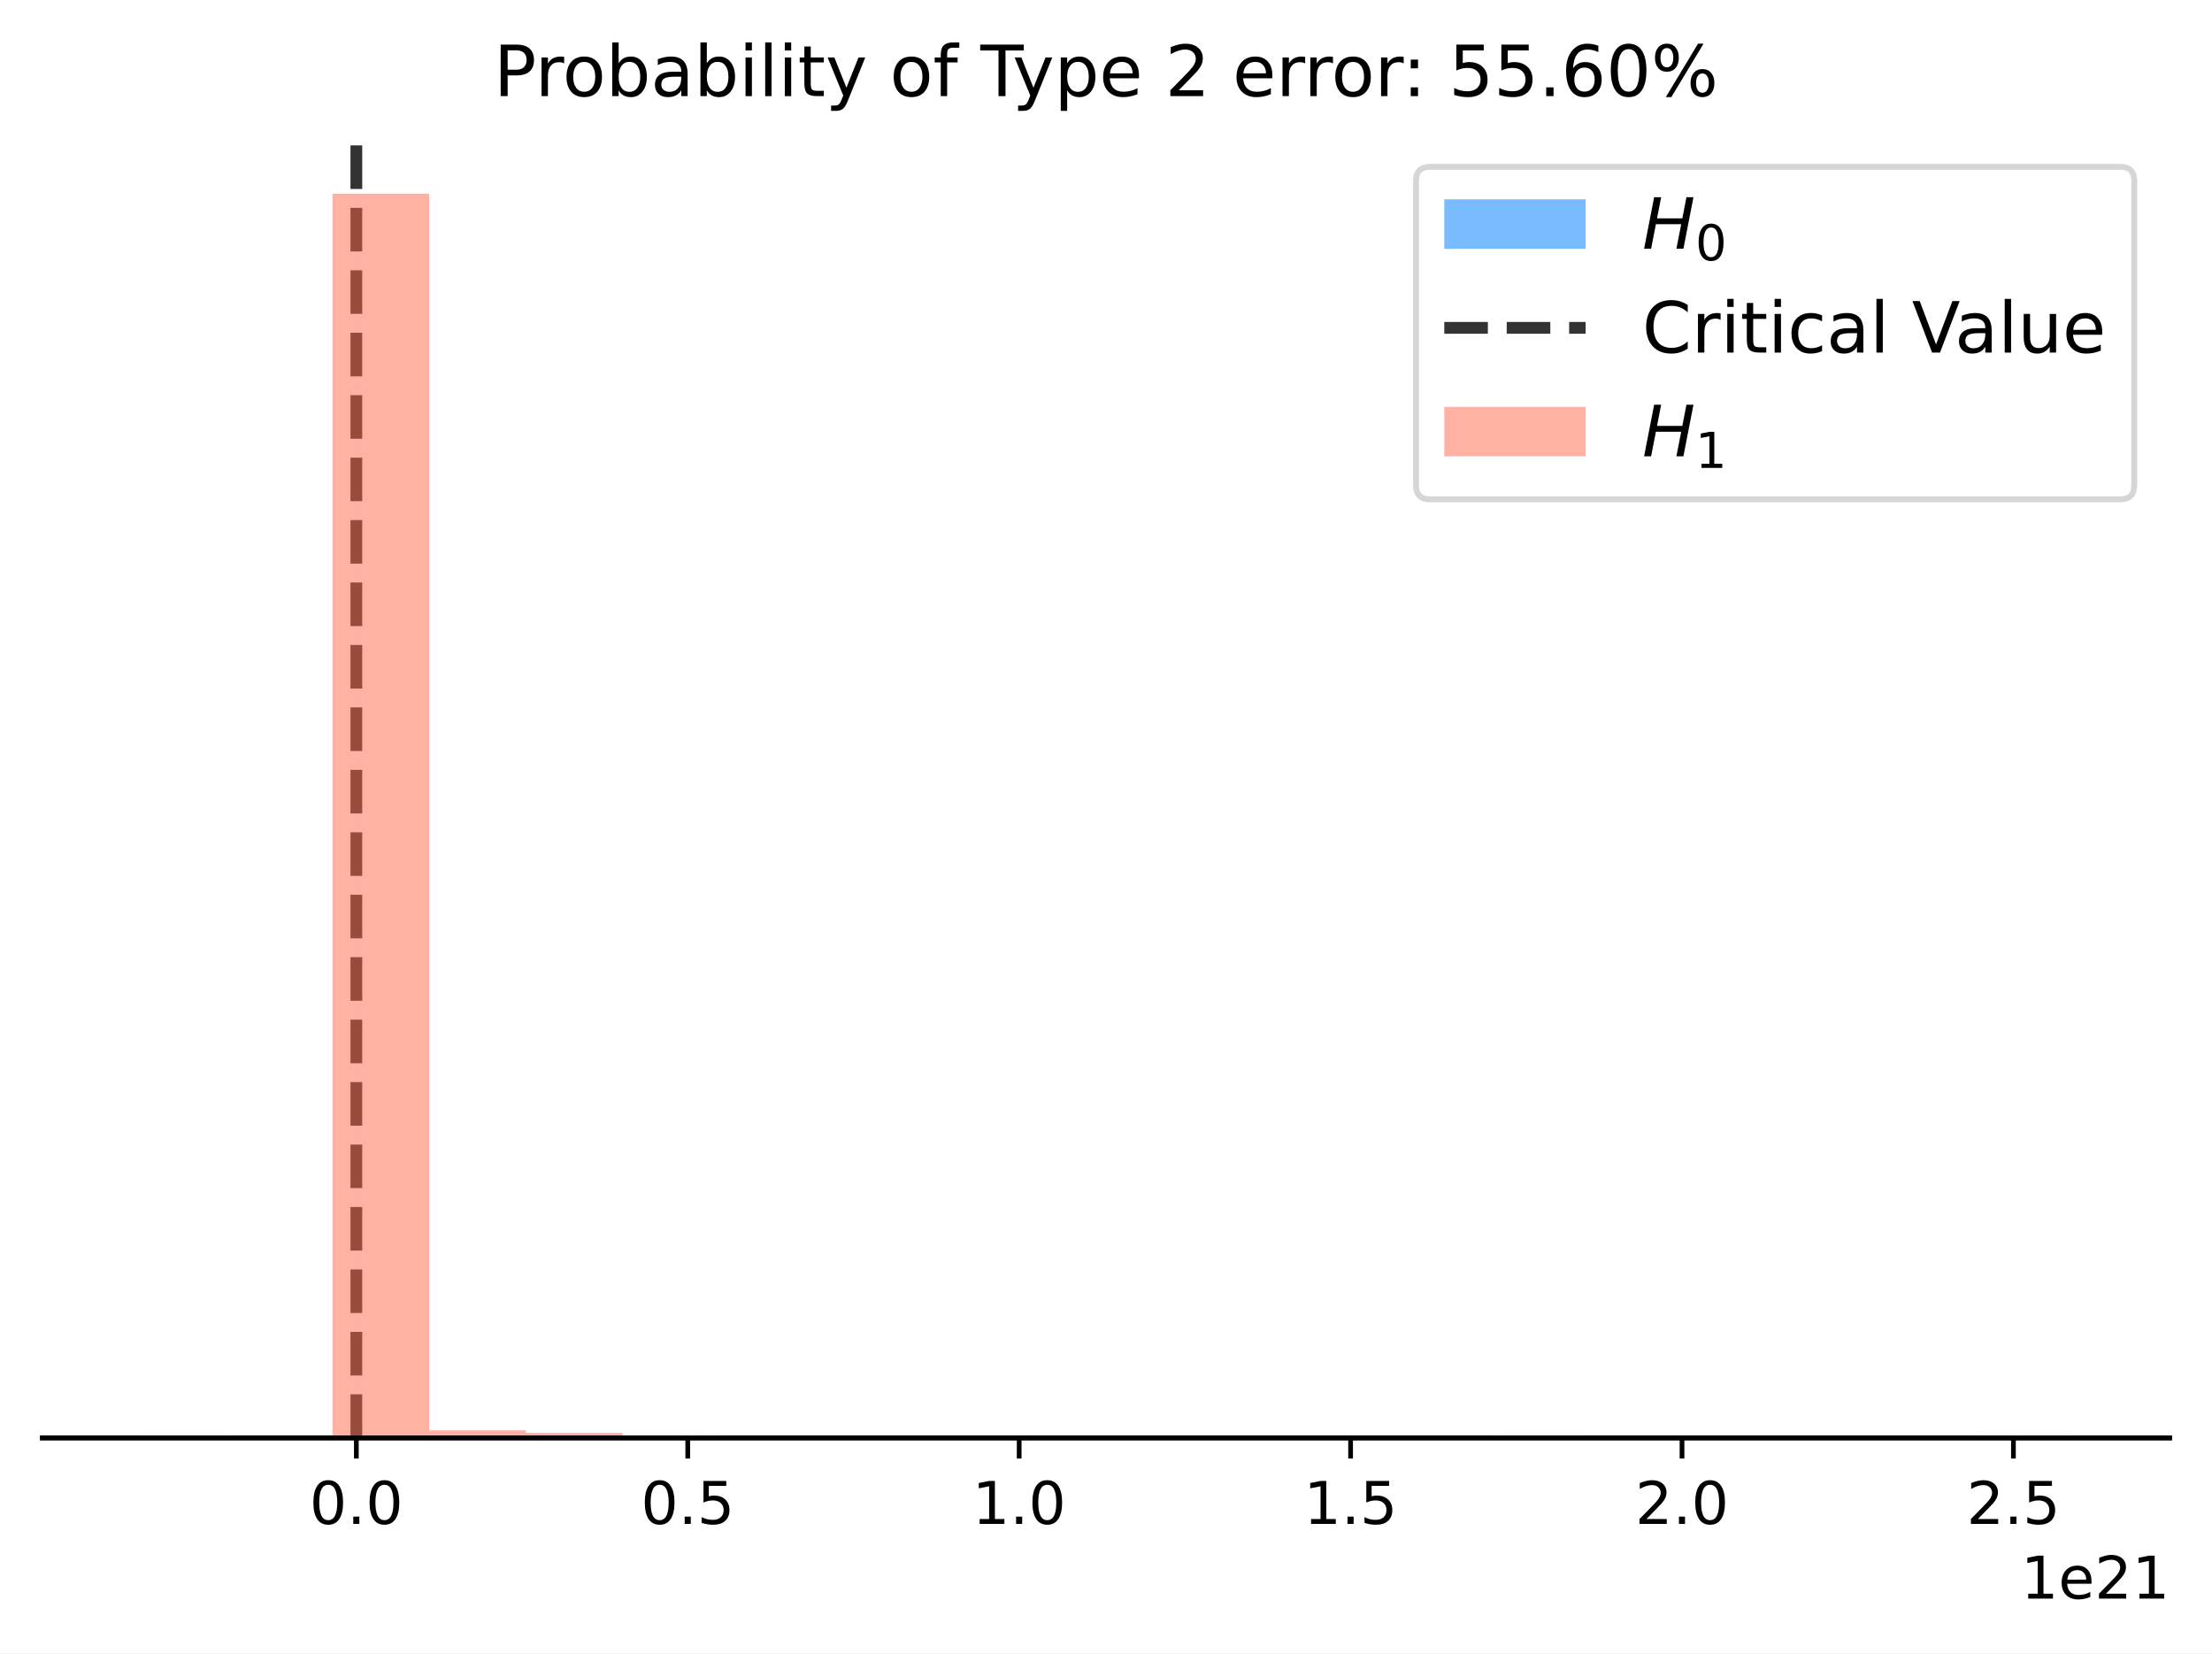
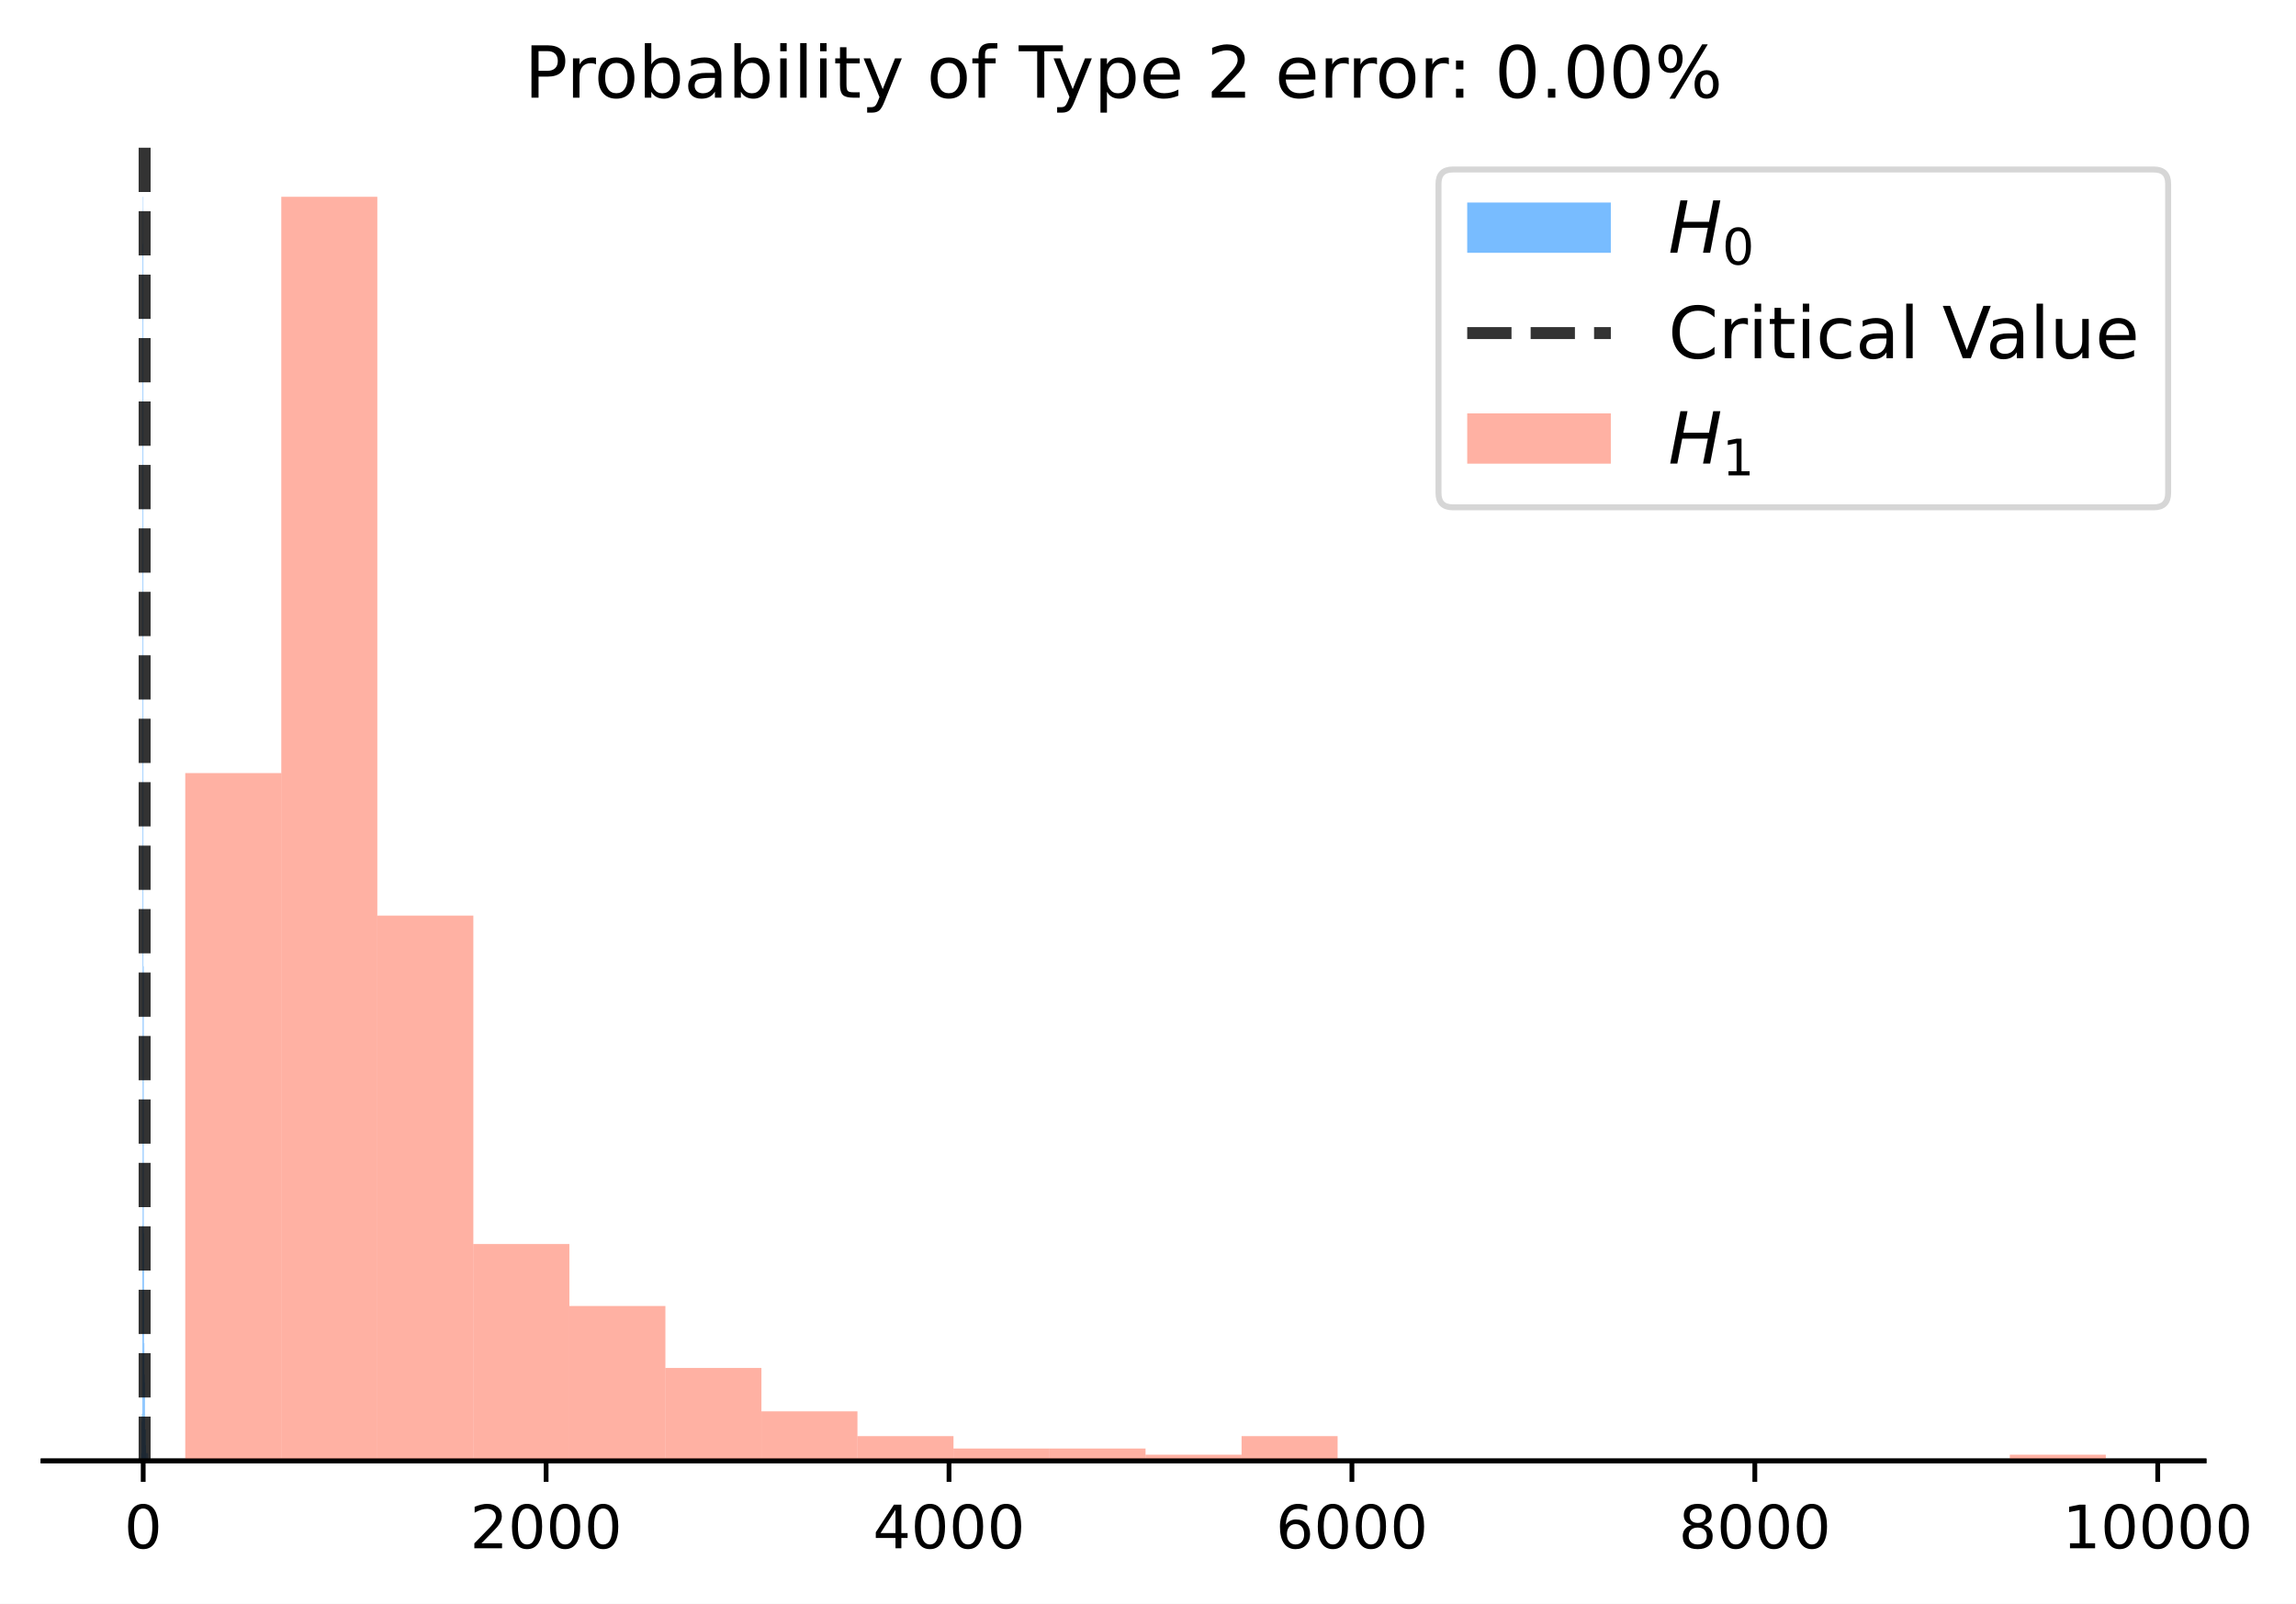
- <svg xmlns="http://www.w3.org/2000/svg" xmlns:xlink="http://www.w3.org/1999/xlink" width="375.545pt" height="280.634pt" viewBox="0 0 375.545 280.634" version="1.1">
+ <svg xmlns="http://www.w3.org/2000/svg" xmlns:xlink="http://www.w3.org/1999/xlink" width="383.713pt" height="267.956pt" viewBox="0 0 383.713 267.956" version="1.1">
  <defs>
    <style type="text/css">*{stroke-linejoin: round; stroke-linecap: butt}</style>
  </defs>
  <g id="figure_1">
    <g id="patch_1">
-       <path d="M 0 280.634  L 375.545 280.634  L 375.545 0  L 0 0  z " style="fill: #ffffff" />
+       <path d="M 0 267.956  L 383.713 267.956  L 383.713 0  L 0 0  z " style="fill: #ffffff" />
    </g>
    <g id="axes_1">
      <g id="patch_2">
        <path d="M 7.2 244.078  L 368.345 244.078  L 368.345 22.318  L 7.2 22.318  z " style="fill: #ffffff" />
      </g>
      <g id="patch_3">
-         <path d="M 60.366 244.078  L 60.374 244.078  L 60.374 243.642  L 60.366 243.642  z " clip-path="url(#pe37801d6e1)" style="fill: #1e90ff; opacity: 0.6" />
+         <path d="M 23.616 244.078  L 23.672 244.078  L 23.672 242.766  L 23.616 242.766  z " clip-path="url(#p9f2741974d)" style="fill: #1e90ff; opacity: 0.6" />
      </g>
      <g id="patch_4">
-         <path d="M 60.374 244.078  L 60.382 244.078  L 60.382 244.078  L 60.374 244.078  z " clip-path="url(#pe37801d6e1)" style="fill: #1e90ff; opacity: 0.6" />
+         <path d="M 23.672 244.078  L 23.728 244.078  L 23.728 236.207  L 23.672 236.207  z " clip-path="url(#p9f2741974d)" style="fill: #1e90ff; opacity: 0.6" />
      </g>
      <g id="patch_5">
-         <path d="M 60.382 244.078  L 60.39 244.078  L 60.39 244.078  L 60.382 244.078  z " clip-path="url(#pe37801d6e1)" style="fill: #1e90ff; opacity: 0.6" />
+         <path d="M 23.728 244.078  L 23.784 244.078  L 23.784 237.519  L 23.728 237.519  z " clip-path="url(#p9f2741974d)" style="fill: #1e90ff; opacity: 0.6" />
      </g>
      <g id="patch_6">
-         <path d="M 60.39 244.078  L 60.398 244.078  L 60.398 244.078  L 60.39 244.078  z " clip-path="url(#pe37801d6e1)" style="fill: #1e90ff; opacity: 0.6" />
+         <path d="M 23.784 244.078  L 23.841 244.078  L 23.841 204.724  L 23.784 204.724  z " clip-path="url(#p9f2741974d)" style="fill: #1e90ff; opacity: 0.6" />
      </g>
      <g id="patch_7">
-         <path d="M 60.398 244.078  L 60.406 244.078  L 60.406 244.078  L 60.398 244.078  z " clip-path="url(#pe37801d6e1)" style="fill: #1e90ff; opacity: 0.6" />
+         <path d="M 23.841 244.078  L 23.897 244.078  L 23.897 40.749  L 23.841 40.749  z " clip-path="url(#p9f2741974d)" style="fill: #1e90ff; opacity: 0.6" />
      </g>
      <g id="patch_8">
-         <path d="M 60.406 244.078  L 60.414 244.078  L 60.414 244.078  L 60.406 244.078  z " clip-path="url(#pe37801d6e1)" style="fill: #1e90ff; opacity: 0.6" />
+         <path d="M 23.897 244.078  L 23.953 244.078  L 23.953 32.878  L 23.897 32.878  z " clip-path="url(#p9f2741974d)" style="fill: #1e90ff; opacity: 0.6" />
      </g>
      <g id="patch_9">
-         <path d="M 60.414 244.078  L 60.423 244.078  L 60.423 243.205  L 60.414 243.205  z " clip-path="url(#pe37801d6e1)" style="fill: #1e90ff; opacity: 0.6" />
+         <path d="M 23.953 244.078  L 24.009 244.078  L 24.009 161.435  L 23.953 161.435  z " clip-path="url(#p9f2741974d)" style="fill: #1e90ff; opacity: 0.6" />
      </g>
      <g id="patch_10">
-         <path d="M 60.423 244.078  L 60.431 244.078  L 60.431 244.078  L 60.423 244.078  z " clip-path="url(#pe37801d6e1)" style="fill: #1e90ff; opacity: 0.6" />
+         <path d="M 24.009 244.078  L 24.066 244.078  L 24.066 206.036  L 24.009 206.036  z " clip-path="url(#p9f2741974d)" style="fill: #1e90ff; opacity: 0.6" />
      </g>
      <g id="patch_11">
-         <path d="M 60.431 244.078  L 60.439 244.078  L 60.439 244.078  L 60.431 244.078  z " clip-path="url(#pe37801d6e1)" style="fill: #1e90ff; opacity: 0.6" />
+         <path d="M 24.066 244.078  L 24.122 244.078  L 24.122 224.401  L 24.066 224.401  z " clip-path="url(#p9f2741974d)" style="fill: #1e90ff; opacity: 0.6" />
      </g>
      <g id="patch_12">
-         <path d="M 60.439 244.078  L 60.447 244.078  L 60.447 244.078  L 60.439 244.078  z " clip-path="url(#pe37801d6e1)" style="fill: #1e90ff; opacity: 0.6" />
+         <path d="M 24.122 244.078  L 24.178 244.078  L 24.178 229.648  L 24.122 229.648  z " clip-path="url(#p9f2741974d)" style="fill: #1e90ff; opacity: 0.6" />
      </g>
      <g id="patch_13">
-         <path d="M 60.447 244.078  L 60.455 244.078  L 60.455 244.078  L 60.447 244.078  z " clip-path="url(#pe37801d6e1)" style="fill: #1e90ff; opacity: 0.6" />
+         <path d="M 24.178 244.078  L 24.234 244.078  L 24.234 230.96  L 24.178 230.96  z " clip-path="url(#p9f2741974d)" style="fill: #1e90ff; opacity: 0.6" />
      </g>
      <g id="patch_14">
-         <path d="M 60.455 244.078  L 60.463 244.078  L 60.463 243.642  L 60.455 243.642  z " clip-path="url(#pe37801d6e1)" style="fill: #1e90ff; opacity: 0.6" />
+         <path d="M 24.234 244.078  L 24.291 244.078  L 24.291 238.831  L 24.234 238.831  z " clip-path="url(#p9f2741974d)" style="fill: #1e90ff; opacity: 0.6" />
      </g>
      <g id="patch_15">
-         <path d="M 60.463 244.078  L 60.471 244.078  L 60.471 243.642  L 60.463 243.642  z " clip-path="url(#pe37801d6e1)" style="fill: #1e90ff; opacity: 0.6" />
+         <path d="M 24.291 244.078  L 24.347 244.078  L 24.347 241.455  L 24.291 241.455  z " clip-path="url(#p9f2741974d)" style="fill: #1e90ff; opacity: 0.6" />
      </g>
      <g id="patch_16">
-         <path d="M 60.471 244.078  L 60.48 244.078  L 60.48 243.642  L 60.471 243.642  z " clip-path="url(#pe37801d6e1)" style="fill: #1e90ff; opacity: 0.6" />
+         <path d="M 24.347 244.078  L 24.403 244.078  L 24.403 238.831  L 24.347 238.831  z " clip-path="url(#p9f2741974d)" style="fill: #1e90ff; opacity: 0.6" />
      </g>
      <g id="patch_17">
-         <path d="M 60.48 244.078  L 60.488 244.078  L 60.488 244.078  L 60.48 244.078  z " clip-path="url(#pe37801d6e1)" style="fill: #1e90ff; opacity: 0.6" />
+         <path d="M 24.403 244.078  L 24.459 244.078  L 24.459 242.766  L 24.403 242.766  z " clip-path="url(#p9f2741974d)" style="fill: #1e90ff; opacity: 0.6" />
      </g>
      <g id="patch_18">
-         <path d="M 60.488 244.078  L 60.496 244.078  L 60.496 241.46  L 60.488 241.46  z " clip-path="url(#pe37801d6e1)" style="fill: #1e90ff; opacity: 0.6" />
+         <path d="M 24.459 244.078  L 24.516 244.078  L 24.516 244.078  L 24.459 244.078  z " clip-path="url(#p9f2741974d)" style="fill: #1e90ff; opacity: 0.6" />
      </g>
      <g id="patch_19">
-         <path d="M 60.496 244.078  L 60.504 244.078  L 60.504 32.878  L 60.496 32.878  z " clip-path="url(#pe37801d6e1)" style="fill: #1e90ff; opacity: 0.6" />
+         <path d="M 24.516 244.078  L 24.572 244.078  L 24.572 242.766  L 24.516 242.766  z " clip-path="url(#p9f2741974d)" style="fill: #1e90ff; opacity: 0.6" />
      </g>
      <g id="patch_20">
-         <path d="M 60.504 244.078  L 60.512 244.078  L 60.512 243.205  L 60.504 243.205  z " clip-path="url(#pe37801d6e1)" style="fill: #1e90ff; opacity: 0.6" />
+         <path d="M 24.572 244.078  L 24.628 244.078  L 24.628 244.078  L 24.572 244.078  z " clip-path="url(#p9f2741974d)" style="fill: #1e90ff; opacity: 0.6" />
      </g>
      <g id="patch_21">
-         <path d="M 60.512 244.078  L 60.52 244.078  L 60.52 243.642  L 60.512 243.642  z " clip-path="url(#pe37801d6e1)" style="fill: #1e90ff; opacity: 0.6" />
+         <path d="M 24.628 244.078  L 24.684 244.078  L 24.684 242.766  L 24.628 242.766  z " clip-path="url(#p9f2741974d)" style="fill: #1e90ff; opacity: 0.6" />
      </g>
      <g id="patch_22">
-         <path d="M 60.52 244.078  L 60.528 244.078  L 60.528 243.642  L 60.52 243.642  z " clip-path="url(#pe37801d6e1)" style="fill: #1e90ff; opacity: 0.6" />
+         <path d="M 24.684 244.078  L 24.74 244.078  L 24.74 242.766  L 24.684 242.766  z " clip-path="url(#p9f2741974d)" style="fill: #1e90ff; opacity: 0.6" />
      </g>
      <g id="matplotlib.axis_1">
        <g id="xtick_1">
          <g id="line2d_1">
            <defs>
-               <path id="m868a281181" d="M 0 0  L 0 3.5  " style="stroke: #000000; stroke-width: 0.8" />
+               <path id="mab4c48d451" d="M 0 0  L 0 3.5  " style="stroke: #000000; stroke-width: 0.8" />
            </defs>
            <g>
-               <use xlink:href="#m868a281181" x="60.498" y="244.078" style="stroke: #000000; stroke-width: 0.8" />
+               <use xlink:href="#mab4c48d451" x="23.932" y="244.078" style="stroke: #000000; stroke-width: 0.8" />
            </g>
          </g>
          <g id="text_1">
-             <g transform="translate(52.54678 258.6766) scale(0.1 -0.1)">
+             <g transform="translate(20.75036 258.6766) scale(0.1 -0.1)">
              <defs>
                <path id="DejaVuSans-30" d="M 2034 4250  Q 1547 4250 1301 3770  Q 1056 3291 1056 2328  Q 1056 1369 1301 889  Q 1547 409 2034 409  Q 2525 409 2770 889  Q 3016 1369 3016 2328  Q 3016 3291 2770 3770  Q 2525 4250 2034 4250  z M 2034 4750  Q 2819 4750 3233 4129  Q 3647 3509 3647 2328  Q 3647 1150 3233 529  Q 2819 -91 2034 -91  Q 1250 -91 836 529  Q 422 1150 422 2328  Q 422 3509 836 4129  Q 1250 4750 2034 4750  z " transform="scale(0.015625)" />
-                 <path id="DejaVuSans-2e" d="M 684 794  L 1344 794  L 1344 0  L 684 0  L 684 794  z " transform="scale(0.015625)" />
              </defs>
              <use xlink:href="#DejaVuSans-30" />
-               <use xlink:href="#DejaVuSans-2e" transform="translate(63.62305 0)" />
-               <use xlink:href="#DejaVuSans-30" transform="translate(95.41016 0)" />
            </g>
          </g>
        </g>
        <g id="xtick_2">
          <g id="line2d_2">
            <g>
-               <use xlink:href="#m868a281181" x="116.765" y="244.078" style="stroke: #000000; stroke-width: 0.8" />
+               <use xlink:href="#mab4c48d451" x="91.267" y="244.078" style="stroke: #000000; stroke-width: 0.8" />
            </g>
          </g>
          <g id="text_2">
-             <g transform="translate(108.8136 258.6766) scale(0.1 -0.1)">
-               <defs>
-                 <path id="DejaVuSans-35" d="M 691 4666  L 3169 4666  L 3169 4134  L 1269 4134  L 1269 2991  Q 1406 3038 1543 3061  Q 1681 3084 1819 3084  Q 2600 3084 3056 2656  Q 3513 2228 3513 1497  Q 3513 744 3044 326  Q 2575 -91 1722 -91  Q 1428 -91 1123 -41  Q 819 9 494 109  L 494 744  Q 775 591 1075 516  Q 1375 441 1709 441  Q 2250 441 2565 725  Q 2881 1009 2881 1497  Q 2881 1984 2565 2268  Q 2250 2553 1709 2553  Q 1456 2553 1204 2497  Q 953 2441 691 2322  L 691 4666  z " transform="scale(0.015625)" />
-               </defs>
-               <use xlink:href="#DejaVuSans-30" />
-               <use xlink:href="#DejaVuSans-2e" transform="translate(63.62305 0)" />
-               <use xlink:href="#DejaVuSans-35" transform="translate(95.41016 0)" />
+             <g transform="translate(78.54156 258.6766) scale(0.1 -0.1)">
+               <defs>
+                 <path id="DejaVuSans-32" d="M 1228 531  L 3431 531  L 3431 0  L 469 0  L 469 531  Q 828 903 1448 1529  Q 2069 2156 2228 2338  Q 2531 2678 2651 2914  Q 2772 3150 2772 3378  Q 2772 3750 2511 3984  Q 2250 4219 1831 4219  Q 1534 4219 1204 4116  Q 875 4013 500 3803  L 500 4441  Q 881 4594 1212 4672  Q 1544 4750 1819 4750  Q 2544 4750 2975 4387  Q 3406 4025 3406 3419  Q 3406 3131 3298 2873  Q 3191 2616 2906 2266  Q 2828 2175 2409 1742  Q 1991 1309 1228 531  z " transform="scale(0.015625)" />
+               </defs>
+               <use xlink:href="#DejaVuSans-32" />
+               <use xlink:href="#DejaVuSans-30" transform="translate(63.62305 0)" />
+               <use xlink:href="#DejaVuSans-30" transform="translate(127.2461 0)" />
+               <use xlink:href="#DejaVuSans-30" transform="translate(190.8691 0)" />
            </g>
          </g>
        </g>
        <g id="xtick_3">
          <g id="line2d_3">
            <g>
-               <use xlink:href="#m868a281181" x="173.032" y="244.078" style="stroke: #000000; stroke-width: 0.8" />
+               <use xlink:href="#mab4c48d451" x="158.602" y="244.078" style="stroke: #000000; stroke-width: 0.8" />
            </g>
          </g>
          <g id="text_3">
-             <g transform="translate(165.0805 258.6766) scale(0.1 -0.1)">
-               <defs>
-                 <path id="DejaVuSans-31" d="M 794 531  L 1825 531  L 1825 4091  L 703 3866  L 703 4441  L 1819 4666  L 2450 4666  L 2450 531  L 3481 531  L 3481 0  L 794 0  L 794 531  z " transform="scale(0.015625)" />
-               </defs>
-               <use xlink:href="#DejaVuSans-31" />
-               <use xlink:href="#DejaVuSans-2e" transform="translate(63.62305 0)" />
-               <use xlink:href="#DejaVuSans-30" transform="translate(95.41016 0)" />
+             <g transform="translate(145.8765 258.6766) scale(0.1 -0.1)">
+               <defs>
+                 <path id="DejaVuSans-34" d="M 2419 4116  L 825 1625  L 2419 1625  L 2419 4116  z M 2253 4666  L 3047 4666  L 3047 1625  L 3713 1625  L 3713 1100  L 3047 1100  L 3047 0  L 2419 0  L 2419 1100  L 313 1100  L 313 1709  L 2253 4666  z " transform="scale(0.015625)" />
+               </defs>
+               <use xlink:href="#DejaVuSans-34" />
+               <use xlink:href="#DejaVuSans-30" transform="translate(63.62305 0)" />
+               <use xlink:href="#DejaVuSans-30" transform="translate(127.2461 0)" />
+               <use xlink:href="#DejaVuSans-30" transform="translate(190.8691 0)" />
            </g>
          </g>
        </g>
        <g id="xtick_4">
          <g id="line2d_4">
            <g>
-               <use xlink:href="#m868a281181" x="229.299" y="244.078" style="stroke: #000000; stroke-width: 0.8" />
+               <use xlink:href="#mab4c48d451" x="225.936" y="244.078" style="stroke: #000000; stroke-width: 0.8" />
            </g>
          </g>
          <g id="text_4">
-             <g transform="translate(221.3473 258.6766) scale(0.1 -0.1)">
-               <use xlink:href="#DejaVuSans-31" />
-               <use xlink:href="#DejaVuSans-2e" transform="translate(63.62305 0)" />
-               <use xlink:href="#DejaVuSans-35" transform="translate(95.41016 0)" />
+             <g transform="translate(213.2115 258.6766) scale(0.1 -0.1)">
+               <defs>
+                 <path id="DejaVuSans-36" d="M 2113 2584  Q 1688 2584 1439 2293  Q 1191 2003 1191 1497  Q 1191 994 1439 701  Q 1688 409 2113 409  Q 2538 409 2786 701  Q 3034 994 3034 1497  Q 3034 2003 2786 2293  Q 2538 2584 2113 2584  z M 3366 4563  L 3366 3988  Q 3128 4100 2886 4159  Q 2644 4219 2406 4219  Q 1781 4219 1451 3797  Q 1122 3375 1075 2522  Q 1259 2794 1537 2939  Q 1816 3084 2150 3084  Q 2853 3084 3261 2657  Q 3669 2231 3669 1497  Q 3669 778 3244 343  Q 2819 -91 2113 -91  Q 1303 -91 875 529  Q 447 1150 447 2328  Q 447 3434 972 4092  Q 1497 4750 2381 4750  Q 2619 4750 2861 4703  Q 3103 4656 3366 4563  z " transform="scale(0.015625)" />
+               </defs>
+               <use xlink:href="#DejaVuSans-36" />
+               <use xlink:href="#DejaVuSans-30" transform="translate(63.62305 0)" />
+               <use xlink:href="#DejaVuSans-30" transform="translate(127.2461 0)" />
+               <use xlink:href="#DejaVuSans-30" transform="translate(190.8691 0)" />
            </g>
          </g>
        </g>
        <g id="xtick_5">
          <g id="line2d_5">
            <g>
-               <use xlink:href="#m868a281181" x="285.566" y="244.078" style="stroke: #000000; stroke-width: 0.8" />
+               <use xlink:href="#mab4c48d451" x="293.271" y="244.078" style="stroke: #000000; stroke-width: 0.8" />
            </g>
          </g>
          <g id="text_5">
-             <g transform="translate(277.6142 258.6766) scale(0.1 -0.1)">
-               <defs>
-                 <path id="DejaVuSans-32" d="M 1228 531  L 3431 531  L 3431 0  L 469 0  L 469 531  Q 828 903 1448 1529  Q 2069 2156 2228 2338  Q 2531 2678 2651 2914  Q 2772 3150 2772 3378  Q 2772 3750 2511 3984  Q 2250 4219 1831 4219  Q 1534 4219 1204 4116  Q 875 4013 500 3803  L 500 4441  Q 881 4594 1212 4672  Q 1544 4750 1819 4750  Q 2544 4750 2975 4387  Q 3406 4025 3406 3419  Q 3406 3131 3298 2873  Q 3191 2616 2906 2266  Q 2828 2175 2409 1742  Q 1991 1309 1228 531  z " transform="scale(0.015625)" />
-               </defs>
-               <use xlink:href="#DejaVuSans-32" />
-               <use xlink:href="#DejaVuSans-2e" transform="translate(63.62305 0)" />
-               <use xlink:href="#DejaVuSans-30" transform="translate(95.41016 0)" />
+             <g transform="translate(280.5464 258.6766) scale(0.1 -0.1)">
+               <defs>
+                 <path id="DejaVuSans-38" d="M 2034 2216  Q 1584 2216 1326 1975  Q 1069 1734 1069 1313  Q 1069 891 1326 650  Q 1584 409 2034 409  Q 2484 409 2743 651  Q 3003 894 3003 1313  Q 3003 1734 2745 1975  Q 2488 2216 2034 2216  z M 1403 2484  Q 997 2584 770 2862  Q 544 3141 544 3541  Q 544 4100 942 4425  Q 1341 4750 2034 4750  Q 2731 4750 3128 4425  Q 3525 4100 3525 3541  Q 3525 3141 3298 2862  Q 3072 2584 2669 2484  Q 3125 2378 3379 2068  Q 3634 1759 3634 1313  Q 3634 634 3220 271  Q 2806 -91 2034 -91  Q 1263 -91 848 271  Q 434 634 434 1313  Q 434 1759 690 2068  Q 947 2378 1403 2484  z M 1172 3481  Q 1172 3119 1398 2916  Q 1625 2713 2034 2713  Q 2441 2713 2670 2916  Q 2900 3119 2900 3481  Q 2900 3844 2670 4047  Q 2441 4250 2034 4250  Q 1625 4250 1398 4047  Q 1172 3844 1172 3481  z " transform="scale(0.015625)" />
+               </defs>
+               <use xlink:href="#DejaVuSans-38" />
+               <use xlink:href="#DejaVuSans-30" transform="translate(63.62305 0)" />
+               <use xlink:href="#DejaVuSans-30" transform="translate(127.2461 0)" />
+               <use xlink:href="#DejaVuSans-30" transform="translate(190.8691 0)" />
            </g>
          </g>
        </g>
        <g id="xtick_6">
          <g id="line2d_6">
            <g>
-               <use xlink:href="#m868a281181" x="341.833" y="244.078" style="stroke: #000000; stroke-width: 0.8" />
+               <use xlink:href="#mab4c48d451" x="360.606" y="244.078" style="stroke: #000000; stroke-width: 0.8" />
            </g>
          </g>
          <g id="text_6">
-             <g transform="translate(333.881 258.6766) scale(0.1 -0.1)">
-               <use xlink:href="#DejaVuSans-32" />
-               <use xlink:href="#DejaVuSans-2e" transform="translate(63.62305 0)" />
-               <use xlink:href="#DejaVuSans-35" transform="translate(95.41016 0)" />
-             </g>
-           </g>
-         </g>
-         <g id="text_7">
-           <g transform="translate(343.1046 271.3547) scale(0.1 -0.1)">
-             <defs>
-               <path id="DejaVuSans-65" d="M 3597 1894  L 3597 1613  L 953 1613  Q 991 1019 1311 708  Q 1631 397 2203 397  Q 2534 397 2845 478  Q 3156 559 3463 722  L 3463 178  Q 3153 47 2828 -22  Q 2503 -91 2169 -91  Q 1331 -91 842 396  Q 353 884 353 1716  Q 353 2575 817 3079  Q 1281 3584 2069 3584  Q 2775 3584 3186 3129  Q 3597 2675 3597 1894  z M 3022 2063  Q 3016 2534 2758 2815  Q 2500 3097 2075 3097  Q 1594 3097 1305 2825  Q 1016 2553 972 2059  L 3022 2063  z " transform="scale(0.015625)" />
-             </defs>
-             <use xlink:href="#DejaVuSans-31" />
-             <use xlink:href="#DejaVuSans-65" transform="translate(63.62305 0)" />
-             <use xlink:href="#DejaVuSans-32" transform="translate(125.1465 0)" />
-             <use xlink:href="#DejaVuSans-31" transform="translate(188.7695 0)" />
+             <g transform="translate(344.7001 258.6766) scale(0.1 -0.1)">
+               <defs>
+                 <path id="DejaVuSans-31" d="M 794 531  L 1825 531  L 1825 4091  L 703 3866  L 703 4441  L 1819 4666  L 2450 4666  L 2450 531  L 3481 531  L 3481 0  L 794 0  L 794 531  z " transform="scale(0.015625)" />
+               </defs>
+               <use xlink:href="#DejaVuSans-31" />
+               <use xlink:href="#DejaVuSans-30" transform="translate(63.62305 0)" />
+               <use xlink:href="#DejaVuSans-30" transform="translate(127.2461 0)" />
+               <use xlink:href="#DejaVuSans-30" transform="translate(190.8691 0)" />
+               <use xlink:href="#DejaVuSans-30" transform="translate(254.4922 0)" />
+             </g>
          </g>
        </g>
      </g>
      <g id="matplotlib.axis_2" />
      <g id="line2d_7">
-         <path d="M 60.499 244.078  L 60.499 22.318  " clip-path="url(#pe37801d6e1)" style="fill: none; stroke-dasharray: 7.4,3.2; stroke-dashoffset: 0; stroke: #000000; stroke-opacity: 0.8; stroke-width: 2" />
+         <path d="M 24.17 244.078  L 24.17 22.318  " clip-path="url(#p9f2741974d)" style="fill: none; stroke-dasharray: 7.4,3.2; stroke-dashoffset: 0; stroke: #000000; stroke-opacity: 0.8; stroke-width: 2" />
      </g>
      <g id="patch_23">
        <path d="M 7.2 244.078  L 368.345 244.078  " style="fill: none; stroke: #000000; stroke-width: 0.8; stroke-linejoin: miter; stroke-linecap: square" />
      </g>
-       <g id="text_8">
-         <g transform="translate(83.82634 16.31812) scale(0.12 -0.12)">
+       <g id="text_7">
+         <g transform="translate(87.64384 16.31812) scale(0.12 -0.12)">
          <defs>
            <path id="DejaVuSans-50" d="M 1259 4147  L 1259 2394  L 2053 2394  Q 2494 2394 2734 2622  Q 2975 2850 2975 3272  Q 2975 3691 2734 3919  Q 2494 4147 2053 4147  L 1259 4147  z M 628 4666  L 2053 4666  Q 2838 4666 3239 4311  Q 3641 3956 3641 3272  Q 3641 2581 3239 2228  Q 2838 1875 2053 1875  L 1259 1875  L 1259 0  L 628 0  L 628 4666  z " transform="scale(0.015625)" />
            <path id="DejaVuSans-72" d="M 2631 2963  Q 2534 3019 2420 3045  Q 2306 3072 2169 3072  Q 1681 3072 1420 2755  Q 1159 2438 1159 1844  L 1159 0  L 581 0  L 581 3500  L 1159 3500  L 1159 2956  Q 1341 3275 1631 3429  Q 1922 3584 2338 3584  Q 2397 3584 2469 3576  Q 2541 3569 2628 3553  L 2631 2963  z " transform="scale(0.015625)" />
            <path id="DejaVuSans-6f" d="M 1959 3097  Q 1497 3097 1228 2736  Q 959 2375 959 1747  Q 959 1119 1226 758  Q 1494 397 1959 397  Q 2419 397 2687 759  Q 2956 1122 2956 1747  Q 2956 2369 2687 2733  Q 2419 3097 1959 3097  z M 1959 3584  Q 2709 3584 3137 3096  Q 3566 2609 3566 1747  Q 3566 888 3137 398  Q 2709 -91 1959 -91  Q 1206 -91 779 398  Q 353 888 353 1747  Q 353 2609 779 3096  Q 1206 3584 1959 3584  z " transform="scale(0.015625)" />
            <path id="DejaVuSans-62" d="M 3116 1747  Q 3116 2381 2855 2742  Q 2594 3103 2138 3103  Q 1681 3103 1420 2742  Q 1159 2381 1159 1747  Q 1159 1113 1420 752  Q 1681 391 2138 391  Q 2594 391 2855 752  Q 3116 1113 3116 1747  z M 1159 2969  Q 1341 3281 1617 3432  Q 1894 3584 2278 3584  Q 2916 3584 3314 3078  Q 3713 2572 3713 1747  Q 3713 922 3314 415  Q 2916 -91 2278 -91  Q 1894 -91 1617 61  Q 1341 213 1159 525  L 1159 0  L 581 0  L 581 4863  L 1159 4863  L 1159 2969  z " transform="scale(0.015625)" />
            <path id="DejaVuSans-61" d="M 2194 1759  Q 1497 1759 1228 1600  Q 959 1441 959 1056  Q 959 750 1161 570  Q 1363 391 1709 391  Q 2188 391 2477 730  Q 2766 1069 2766 1631  L 2766 1759  L 2194 1759  z M 3341 1997  L 3341 0  L 2766 0  L 2766 531  Q 2569 213 2275 61  Q 1981 -91 1556 -91  Q 1019 -91 701 211  Q 384 513 384 1019  Q 384 1609 779 1909  Q 1175 2209 1959 2209  L 2766 2209  L 2766 2266  Q 2766 2663 2505 2880  Q 2244 3097 1772 3097  Q 1472 3097 1187 3025  Q 903 2953 641 2809  L 641 3341  Q 956 3463 1253 3523  Q 1550 3584 1831 3584  Q 2591 3584 2966 3190  Q 3341 2797 3341 1997  z " transform="scale(0.015625)" />
            <path id="DejaVuSans-69" d="M 603 3500  L 1178 3500  L 1178 0  L 603 0  L 603 3500  z M 603 4863  L 1178 4863  L 1178 4134  L 603 4134  L 603 4863  z " transform="scale(0.015625)" />
            <path id="DejaVuSans-6c" d="M 603 4863  L 1178 4863  L 1178 0  L 603 0  L 603 4863  z " transform="scale(0.015625)" />
            <path id="DejaVuSans-74" d="M 1172 4494  L 1172 3500  L 2356 3500  L 2356 3053  L 1172 3053  L 1172 1153  Q 1172 725 1289 603  Q 1406 481 1766 481  L 2356 481  L 2356 0  L 1766 0  Q 1100 0 847 248  Q 594 497 594 1153  L 594 3053  L 172 3053  L 172 3500  L 594 3500  L 594 4494  L 1172 4494  z " transform="scale(0.015625)" />
            <path id="DejaVuSans-79" d="M 2059 -325  Q 1816 -950 1584 -1140  Q 1353 -1331 966 -1331  L 506 -1331  L 506 -850  L 844 -850  Q 1081 -850 1212 -737  Q 1344 -625 1503 -206  L 1606 56  L 191 3500  L 800 3500  L 1894 763  L 2988 3500  L 3597 3500  L 2059 -325  z " transform="scale(0.015625)" />
            <path id="DejaVuSans-20" transform="scale(0.015625)" />
            <path id="DejaVuSans-66" d="M 2375 4863  L 2375 4384  L 1825 4384  Q 1516 4384 1395 4259  Q 1275 4134 1275 3809  L 1275 3500  L 2222 3500  L 2222 3053  L 1275 3053  L 1275 0  L 697 0  L 697 3053  L 147 3053  L 147 3500  L 697 3500  L 697 3744  Q 697 4328 969 4595  Q 1241 4863 1831 4863  L 2375 4863  z " transform="scale(0.015625)" />
            <path id="DejaVuSans-54" d="M -19 4666  L 3928 4666  L 3928 4134  L 2272 4134  L 2272 0  L 1638 0  L 1638 4134  L -19 4134  L -19 4666  z " transform="scale(0.015625)" />
            <path id="DejaVuSans-70" d="M 1159 525  L 1159 -1331  L 581 -1331  L 581 3500  L 1159 3500  L 1159 2969  Q 1341 3281 1617 3432  Q 1894 3584 2278 3584  Q 2916 3584 3314 3078  Q 3713 2572 3713 1747  Q 3713 922 3314 415  Q 2916 -91 2278 -91  Q 1894 -91 1617 61  Q 1341 213 1159 525  z M 3116 1747  Q 3116 2381 2855 2742  Q 2594 3103 2138 3103  Q 1681 3103 1420 2742  Q 1159 2381 1159 1747  Q 1159 1113 1420 752  Q 1681 391 2138 391  Q 2594 391 2855 752  Q 3116 1113 3116 1747  z " transform="scale(0.015625)" />
+             <path id="DejaVuSans-65" d="M 3597 1894  L 3597 1613  L 953 1613  Q 991 1019 1311 708  Q 1631 397 2203 397  Q 2534 397 2845 478  Q 3156 559 3463 722  L 3463 178  Q 3153 47 2828 -22  Q 2503 -91 2169 -91  Q 1331 -91 842 396  Q 353 884 353 1716  Q 353 2575 817 3079  Q 1281 3584 2069 3584  Q 2775 3584 3186 3129  Q 3597 2675 3597 1894  z M 3022 2063  Q 3016 2534 2758 2815  Q 2500 3097 2075 3097  Q 1594 3097 1305 2825  Q 1016 2553 972 2059  L 3022 2063  z " transform="scale(0.015625)" />
            <path id="DejaVuSans-3a" d="M 750 794  L 1409 794  L 1409 0  L 750 0  L 750 794  z M 750 3309  L 1409 3309  L 1409 2516  L 750 2516  L 750 3309  z " transform="scale(0.015625)" />
-             <path id="DejaVuSans-36" d="M 2113 2584  Q 1688 2584 1439 2293  Q 1191 2003 1191 1497  Q 1191 994 1439 701  Q 1688 409 2113 409  Q 2538 409 2786 701  Q 3034 994 3034 1497  Q 3034 2003 2786 2293  Q 2538 2584 2113 2584  z M 3366 4563  L 3366 3988  Q 3128 4100 2886 4159  Q 2644 4219 2406 4219  Q 1781 4219 1451 3797  Q 1122 3375 1075 2522  Q 1259 2794 1537 2939  Q 1816 3084 2150 3084  Q 2853 3084 3261 2657  Q 3669 2231 3669 1497  Q 3669 778 3244 343  Q 2819 -91 2113 -91  Q 1303 -91 875 529  Q 447 1150 447 2328  Q 447 3434 972 4092  Q 1497 4750 2381 4750  Q 2619 4750 2861 4703  Q 3103 4656 3366 4563  z " transform="scale(0.015625)" />
+             <path id="DejaVuSans-2e" d="M 684 794  L 1344 794  L 1344 0  L 684 0  L 684 794  z " transform="scale(0.015625)" />
            <path id="DejaVuSans-25" d="M 4653 2053  Q 4381 2053 4226 1822  Q 4072 1591 4072 1178  Q 4072 772 4226 539  Q 4381 306 4653 306  Q 4919 306 5073 539  Q 5228 772 5228 1178  Q 5228 1588 5073 1820  Q 4919 2053 4653 2053  z M 4653 2450  Q 5147 2450 5437 2106  Q 5728 1763 5728 1178  Q 5728 594 5436 251  Q 5144 -91 4653 -91  Q 4153 -91 3862 251  Q 3572 594 3572 1178  Q 3572 1766 3864 2108  Q 4156 2450 4653 2450  z M 1428 4353  Q 1159 4353 1004 4120  Q 850 3888 850 3481  Q 850 3069 1003 2837  Q 1156 2606 1428 2606  Q 1700 2606 1854 2837  Q 2009 3069 2009 3481  Q 2009 3884 1853 4118  Q 1697 4353 1428 4353  z M 4250 4750  L 4750 4750  L 1831 -91  L 1331 -91  L 4250 4750  z M 1428 4750  Q 1922 4750 2215 4408  Q 2509 4066 2509 3481  Q 2509 2891 2217 2550  Q 1925 2209 1428 2209  Q 931 2209 642 2551  Q 353 2894 353 3481  Q 353 4063 643 4406  Q 934 4750 1428 4750  z " transform="scale(0.015625)" />
          </defs>
          <use xlink:href="#DejaVuSans-50" />
          <use xlink:href="#DejaVuSans-72" transform="translate(58.55273 0)" />
          <use xlink:href="#DejaVuSans-6f" transform="translate(97.41602 0)" />
          <use xlink:href="#DejaVuSans-62" transform="translate(158.5977 0)" />
          <use xlink:href="#DejaVuSans-61" transform="translate(222.0742 0)" />
          <use xlink:href="#DejaVuSans-62" transform="translate(283.3535 0)" />
          <use xlink:href="#DejaVuSans-69" transform="translate(346.8301 0)" />
          <use xlink:href="#DejaVuSans-6c" transform="translate(374.6133 0)" />
          <use xlink:href="#DejaVuSans-69" transform="translate(402.3965 0)" />
          <use xlink:href="#DejaVuSans-74" transform="translate(430.1797 0)" />
          <use xlink:href="#DejaVuSans-79" transform="translate(469.3887 0)" />
          <use xlink:href="#DejaVuSans-20" transform="translate(528.5684 0)" />
          <use xlink:href="#DejaVuSans-6f" transform="translate(560.3555 0)" />
          <use xlink:href="#DejaVuSans-66" transform="translate(621.5371 0)" />
          <use xlink:href="#DejaVuSans-20" transform="translate(656.7422 0)" />
          <use xlink:href="#DejaVuSans-54" transform="translate(688.5293 0)" />
          <use xlink:href="#DejaVuSans-79" transform="translate(733.9883 0)" />
          <use xlink:href="#DejaVuSans-70" transform="translate(793.168 0)" />
          <use xlink:href="#DejaVuSans-65" transform="translate(856.6445 0)" />
          <use xlink:href="#DejaVuSans-20" transform="translate(918.168 0)" />
          <use xlink:href="#DejaVuSans-32" transform="translate(949.9551 0)" />
          <use xlink:href="#DejaVuSans-20" transform="translate(1013.578 0)" />
          <use xlink:href="#DejaVuSans-65" transform="translate(1045.365 0)" />
          <use xlink:href="#DejaVuSans-72" transform="translate(1106.889 0)" />
          <use xlink:href="#DejaVuSans-72" transform="translate(1146.252 0)" />
          <use xlink:href="#DejaVuSans-6f" transform="translate(1185.115 0)" />
          <use xlink:href="#DejaVuSans-72" transform="translate(1246.297 0)" />
          <use xlink:href="#DejaVuSans-3a" transform="translate(1285.66 0)" />
          <use xlink:href="#DejaVuSans-20" transform="translate(1319.352 0)" />
-           <use xlink:href="#DejaVuSans-35" transform="translate(1351.139 0)" />
-           <use xlink:href="#DejaVuSans-35" transform="translate(1414.762 0)" />
-           <use xlink:href="#DejaVuSans-2e" transform="translate(1478.385 0)" />
-           <use xlink:href="#DejaVuSans-36" transform="translate(1510.172 0)" />
-           <use xlink:href="#DejaVuSans-30" transform="translate(1573.795 0)" />
-           <use xlink:href="#DejaVuSans-25" transform="translate(1637.418 0)" />
+           <use xlink:href="#DejaVuSans-30" transform="translate(1351.139 0)" />
+           <use xlink:href="#DejaVuSans-2e" transform="translate(1414.762 0)" />
+           <use xlink:href="#DejaVuSans-30" transform="translate(1446.549 0)" />
+           <use xlink:href="#DejaVuSans-30" transform="translate(1510.172 0)" />
+           <use xlink:href="#DejaVuSans-25" transform="translate(1573.795 0)" />
        </g>
      </g>
      <g id="legend_1">
        <g id="patch_24">
          <path d="M 242.806 84.759  L 359.945 84.759  Q 362.345 84.759 362.345 82.359  L 362.345 30.718  Q 362.345 28.318 359.945 28.318  L 242.806 28.318  Q 240.406 28.318 240.406 30.718  L 240.406 82.359  Q 240.406 84.759 242.806 84.759  z " style="fill: #ffffff; opacity: 0.8; stroke: #cccccc; stroke-linejoin: miter" />
        </g>
        <g id="patch_25">
          <path d="M 245.206 42.236  L 269.206 42.236  L 269.206 33.836  L 245.206 33.836  z " style="fill: #1e90ff; opacity: 0.6" />
        </g>
-         <g id="text_9">
+         <g id="text_8">
          <g transform="translate(278.8064 42.23625) scale(0.12 -0.12)">
            <defs>
              <path id="DejaVuSans-Oblique-48" d="M 1081 4666  L 1716 4666  L 1344 2753  L 3634 2753  L 4006 4666  L 4641 4666  L 3731 0  L 3097 0  L 3531 2222  L 1241 2222  L 806 0  L 172 0  L 1081 4666  z " transform="scale(0.015625)" />
            </defs>
            <use xlink:href="#DejaVuSans-Oblique-48" transform="translate(0 0.09375)" />
            <use xlink:href="#DejaVuSans-30" transform="translate(75.19531 -16.3125) scale(0.7)" />
          </g>
        </g>
        <g id="line2d_8">
          <path d="M 245.206 55.65  L 257.206 55.65  L 269.206 55.65  " style="fill: none; stroke-dasharray: 7.4,3.2; stroke-dashoffset: 0; stroke: #000000; stroke-opacity: 0.8; stroke-width: 2" />
        </g>
-         <g id="text_10">
+         <g id="text_9">
          <g transform="translate(278.8064 59.85) scale(0.12 -0.12)">
            <defs>
              <path id="DejaVuSans-43" d="M 4122 4306  L 4122 3641  Q 3803 3938 3442 4084  Q 3081 4231 2675 4231  Q 1875 4231 1450 3742  Q 1025 3253 1025 2328  Q 1025 1406 1450 917  Q 1875 428 2675 428  Q 3081 428 3442 575  Q 3803 722 4122 1019  L 4122 359  Q 3791 134 3420 21  Q 3050 -91 2638 -91  Q 1578 -91 968 557  Q 359 1206 359 2328  Q 359 3453 968 4101  Q 1578 4750 2638 4750  Q 3056 4750 3426 4639  Q 3797 4528 4122 4306  z " transform="scale(0.015625)" />
              <path id="DejaVuSans-63" d="M 3122 3366  L 3122 2828  Q 2878 2963 2633 3030  Q 2388 3097 2138 3097  Q 1578 3097 1268 2742  Q 959 2388 959 1747  Q 959 1106 1268 751  Q 1578 397 2138 397  Q 2388 397 2633 464  Q 2878 531 3122 666  L 3122 134  Q 2881 22 2623 -34  Q 2366 -91 2075 -91  Q 1284 -91 818 406  Q 353 903 353 1747  Q 353 2603 823 3093  Q 1294 3584 2113 3584  Q 2378 3584 2631 3529  Q 2884 3475 3122 3366  z " transform="scale(0.015625)" />
              <path id="DejaVuSans-56" d="M 1831 0  L 50 4666  L 709 4666  L 2188 738  L 3669 4666  L 4325 4666  L 2547 0  L 1831 0  z " transform="scale(0.015625)" />
              <path id="DejaVuSans-75" d="M 544 1381  L 544 3500  L 1119 3500  L 1119 1403  Q 1119 906 1312 657  Q 1506 409 1894 409  Q 2359 409 2629 706  Q 2900 1003 2900 1516  L 2900 3500  L 3475 3500  L 3475 0  L 2900 0  L 2900 538  Q 2691 219 2414 64  Q 2138 -91 1772 -91  Q 1169 -91 856 284  Q 544 659 544 1381  z M 1991 3584  L 1991 3584  z " transform="scale(0.015625)" />
            </defs>
            <use xlink:href="#DejaVuSans-43" />
            <use xlink:href="#DejaVuSans-72" transform="translate(69.82422 0)" />
            <use xlink:href="#DejaVuSans-69" transform="translate(110.9375 0)" />
            <use xlink:href="#DejaVuSans-74" transform="translate(138.7207 0)" />
            <use xlink:href="#DejaVuSans-69" transform="translate(177.9297 0)" />
            <use xlink:href="#DejaVuSans-63" transform="translate(205.7129 0)" />
            <use xlink:href="#DejaVuSans-61" transform="translate(260.6934 0)" />
            <use xlink:href="#DejaVuSans-6c" transform="translate(321.9727 0)" />
            <use xlink:href="#DejaVuSans-20" transform="translate(349.7559 0)" />
            <use xlink:href="#DejaVuSans-56" transform="translate(381.543 0)" />
            <use xlink:href="#DejaVuSans-61" transform="translate(442.2012 0)" />
            <use xlink:href="#DejaVuSans-6c" transform="translate(503.4805 0)" />
            <use xlink:href="#DejaVuSans-75" transform="translate(531.2637 0)" />
            <use xlink:href="#DejaVuSans-65" transform="translate(594.6426 0)" />
          </g>
        </g>
        <g id="patch_26">
          <path d="M 245.206 77.464  L 269.206 77.464  L 269.206 69.064  L 245.206 69.064  z " style="fill: #ff6347; opacity: 0.5" />
        </g>
-         <g id="text_11">
+         <g id="text_10">
          <g transform="translate(278.8064 77.46375) scale(0.12 -0.12)">
            <use xlink:href="#DejaVuSans-Oblique-48" transform="translate(0 0.09375)" />
            <use xlink:href="#DejaVuSans-31" transform="translate(75.19531 -16.3125) scale(0.7)" />
          </g>
        </g>
      </g>
    </g>
    <g id="axes_2">
      <g id="patch_27">
-         <path d="M 23.616 244.078  L 40.031 244.078  L 40.031 243.648  L 23.616 243.648  z " clip-path="url(#pe37801d6e1)" style="fill: #ff6347; opacity: 0.5" />
+         <path d="M 30.961 244.078  L 47.009 244.078  L 47.009 129.16  L 30.961 129.16  z " clip-path="url(#p9f2741974d)" style="fill: #ff6347; opacity: 0.5" />
      </g>
      <g id="patch_28">
-         <path d="M 40.031 244.078  L 56.447 244.078  L 56.447 244.078  L 40.031 244.078  z " clip-path="url(#pe37801d6e1)" style="fill: #ff6347; opacity: 0.5" />
+         <path d="M 47.009 244.078  L 63.058 244.078  L 63.058 32.878  L 47.009 32.878  z " clip-path="url(#p9f2741974d)" style="fill: #ff6347; opacity: 0.5" />
      </g>
      <g id="patch_29">
-         <path d="M 56.447 244.078  L 72.863 244.078  L 72.863 32.878  L 56.447 32.878  z " clip-path="url(#pe37801d6e1)" style="fill: #ff6347; opacity: 0.5" />
+         <path d="M 63.058 244.078  L 79.106 244.078  L 79.106 152.972  L 63.058 152.972  z " clip-path="url(#p9f2741974d)" style="fill: #ff6347; opacity: 0.5" />
      </g>
      <g id="patch_30">
-         <path d="M 72.863 244.078  L 89.278 244.078  L 89.278 242.788  L 72.863 242.788  z " clip-path="url(#pe37801d6e1)" style="fill: #ff6347; opacity: 0.5" />
+         <path d="M 79.106 244.078  L 95.155 244.078  L 95.155 207.843  L 79.106 207.843  z " clip-path="url(#p9f2741974d)" style="fill: #ff6347; opacity: 0.5" />
      </g>
      <g id="patch_31">
-         <path d="M 89.278 244.078  L 105.694 244.078  L 105.694 243.218  L 89.278 243.218  z " clip-path="url(#pe37801d6e1)" style="fill: #ff6347; opacity: 0.5" />
+         <path d="M 95.155 244.078  L 111.203 244.078  L 111.203 218.196  L 95.155 218.196  z " clip-path="url(#p9f2741974d)" style="fill: #ff6347; opacity: 0.5" />
      </g>
      <g id="patch_32">
-         <path d="M 105.694 244.078  L 122.11 244.078  L 122.11 243.648  L 105.694 243.648  z " clip-path="url(#pe37801d6e1)" style="fill: #ff6347; opacity: 0.5" />
+         <path d="M 111.203 244.078  L 127.251 244.078  L 127.251 228.549  L 111.203 228.549  z " clip-path="url(#p9f2741974d)" style="fill: #ff6347; opacity: 0.5" />
      </g>
      <g id="patch_33">
-         <path d="M 122.11 244.078  L 138.526 244.078  L 138.526 244.078  L 122.11 244.078  z " clip-path="url(#pe37801d6e1)" style="fill: #ff6347; opacity: 0.5" />
+         <path d="M 127.251 244.078  L 143.3 244.078  L 143.3 235.796  L 127.251 235.796  z " clip-path="url(#p9f2741974d)" style="fill: #ff6347; opacity: 0.5" />
      </g>
      <g id="patch_34">
-         <path d="M 138.526 244.078  L 154.941 244.078  L 154.941 244.078  L 138.526 244.078  z " clip-path="url(#pe37801d6e1)" style="fill: #ff6347; opacity: 0.5" />
+         <path d="M 143.3 244.078  L 159.348 244.078  L 159.348 239.937  L 143.3 239.937  z " clip-path="url(#p9f2741974d)" style="fill: #ff6347; opacity: 0.5" />
      </g>
      <g id="patch_35">
-         <path d="M 154.941 244.078  L 171.357 244.078  L 171.357 244.078  L 154.941 244.078  z " clip-path="url(#pe37801d6e1)" style="fill: #ff6347; opacity: 0.5" />
+         <path d="M 159.348 244.078  L 175.397 244.078  L 175.397 242.008  L 159.348 242.008  z " clip-path="url(#p9f2741974d)" style="fill: #ff6347; opacity: 0.5" />
      </g>
      <g id="patch_36">
-         <path d="M 171.357 244.078  L 187.773 244.078  L 187.773 244.078  L 171.357 244.078  z " clip-path="url(#pe37801d6e1)" style="fill: #ff6347; opacity: 0.5" />
+         <path d="M 175.397 244.078  L 191.445 244.078  L 191.445 242.008  L 175.397 242.008  z " clip-path="url(#p9f2741974d)" style="fill: #ff6347; opacity: 0.5" />
      </g>
      <g id="patch_37">
-         <path d="M 187.773 244.078  L 204.188 244.078  L 204.188 244.078  L 187.773 244.078  z " clip-path="url(#pe37801d6e1)" style="fill: #ff6347; opacity: 0.5" />
+         <path d="M 191.445 244.078  L 207.494 244.078  L 207.494 243.043  L 191.445 243.043  z " clip-path="url(#p9f2741974d)" style="fill: #ff6347; opacity: 0.5" />
      </g>
      <g id="patch_38">
-         <path d="M 204.188 244.078  L 220.604 244.078  L 220.604 244.078  L 204.188 244.078  z " clip-path="url(#pe37801d6e1)" style="fill: #ff6347; opacity: 0.5" />
+         <path d="M 207.494 244.078  L 223.542 244.078  L 223.542 239.937  L 207.494 239.937  z " clip-path="url(#p9f2741974d)" style="fill: #ff6347; opacity: 0.5" />
      </g>
      <g id="patch_39">
-         <path d="M 220.604 244.078  L 237.02 244.078  L 237.02 244.078  L 220.604 244.078  z " clip-path="url(#pe37801d6e1)" style="fill: #ff6347; opacity: 0.5" />
+         <path d="M 223.542 244.078  L 239.59 244.078  L 239.59 244.078  L 223.542 244.078  z " clip-path="url(#p9f2741974d)" style="fill: #ff6347; opacity: 0.5" />
      </g>
      <g id="patch_40">
-         <path d="M 237.02 244.078  L 253.435 244.078  L 253.435 244.078  L 237.02 244.078  z " clip-path="url(#pe37801d6e1)" style="fill: #ff6347; opacity: 0.5" />
+         <path d="M 239.59 244.078  L 255.639 244.078  L 255.639 244.078  L 239.59 244.078  z " clip-path="url(#p9f2741974d)" style="fill: #ff6347; opacity: 0.5" />
      </g>
      <g id="patch_41">
-         <path d="M 253.435 244.078  L 269.851 244.078  L 269.851 243.648  L 253.435 243.648  z " clip-path="url(#pe37801d6e1)" style="fill: #ff6347; opacity: 0.5" />
+         <path d="M 255.639 244.078  L 271.687 244.078  L 271.687 244.078  L 255.639 244.078  z " clip-path="url(#p9f2741974d)" style="fill: #ff6347; opacity: 0.5" />
      </g>
      <g id="patch_42">
-         <path d="M 269.851 244.078  L 286.267 244.078  L 286.267 244.078  L 269.851 244.078  z " clip-path="url(#pe37801d6e1)" style="fill: #ff6347; opacity: 0.5" />
+         <path d="M 271.687 244.078  L 287.736 244.078  L 287.736 244.078  L 271.687 244.078  z " clip-path="url(#p9f2741974d)" style="fill: #ff6347; opacity: 0.5" />
      </g>
      <g id="patch_43">
-         <path d="M 286.267 244.078  L 302.682 244.078  L 302.682 244.078  L 286.267 244.078  z " clip-path="url(#pe37801d6e1)" style="fill: #ff6347; opacity: 0.5" />
+         <path d="M 287.736 244.078  L 303.784 244.078  L 303.784 244.078  L 287.736 244.078  z " clip-path="url(#p9f2741974d)" style="fill: #ff6347; opacity: 0.5" />
      </g>
      <g id="patch_44">
-         <path d="M 302.682 244.078  L 319.098 244.078  L 319.098 244.078  L 302.682 244.078  z " clip-path="url(#pe37801d6e1)" style="fill: #ff6347; opacity: 0.5" />
+         <path d="M 303.784 244.078  L 319.833 244.078  L 319.833 244.078  L 303.784 244.078  z " clip-path="url(#p9f2741974d)" style="fill: #ff6347; opacity: 0.5" />
      </g>
      <g id="patch_45">
-         <path d="M 319.098 244.078  L 335.514 244.078  L 335.514 244.078  L 319.098 244.078  z " clip-path="url(#pe37801d6e1)" style="fill: #ff6347; opacity: 0.5" />
+         <path d="M 319.833 244.078  L 335.881 244.078  L 335.881 244.078  L 319.833 244.078  z " clip-path="url(#p9f2741974d)" style="fill: #ff6347; opacity: 0.5" />
      </g>
      <g id="patch_46">
-         <path d="M 335.514 244.078  L 351.929 244.078  L 351.929 243.648  L 335.514 243.648  z " clip-path="url(#pe37801d6e1)" style="fill: #ff6347; opacity: 0.5" />
+         <path d="M 335.881 244.078  L 351.929 244.078  L 351.929 243.043  L 335.881 243.043  z " clip-path="url(#p9f2741974d)" style="fill: #ff6347; opacity: 0.5" />
      </g>
      <g id="matplotlib.axis_3" />
      <g id="patch_47">
        <path d="M 7.2 244.078  L 368.345 244.078  " style="fill: none; stroke: #000000; stroke-width: 0.8; stroke-linejoin: miter; stroke-linecap: square" />
      </g>
    </g>
  </g>
  <defs>
-     <clipPath id="pe37801d6e1">
+     <clipPath id="p9f2741974d">
      <rect x="7.2" y="22.318" width="361.145" height="221.76" />
    </clipPath>
  </defs>
</svg>
